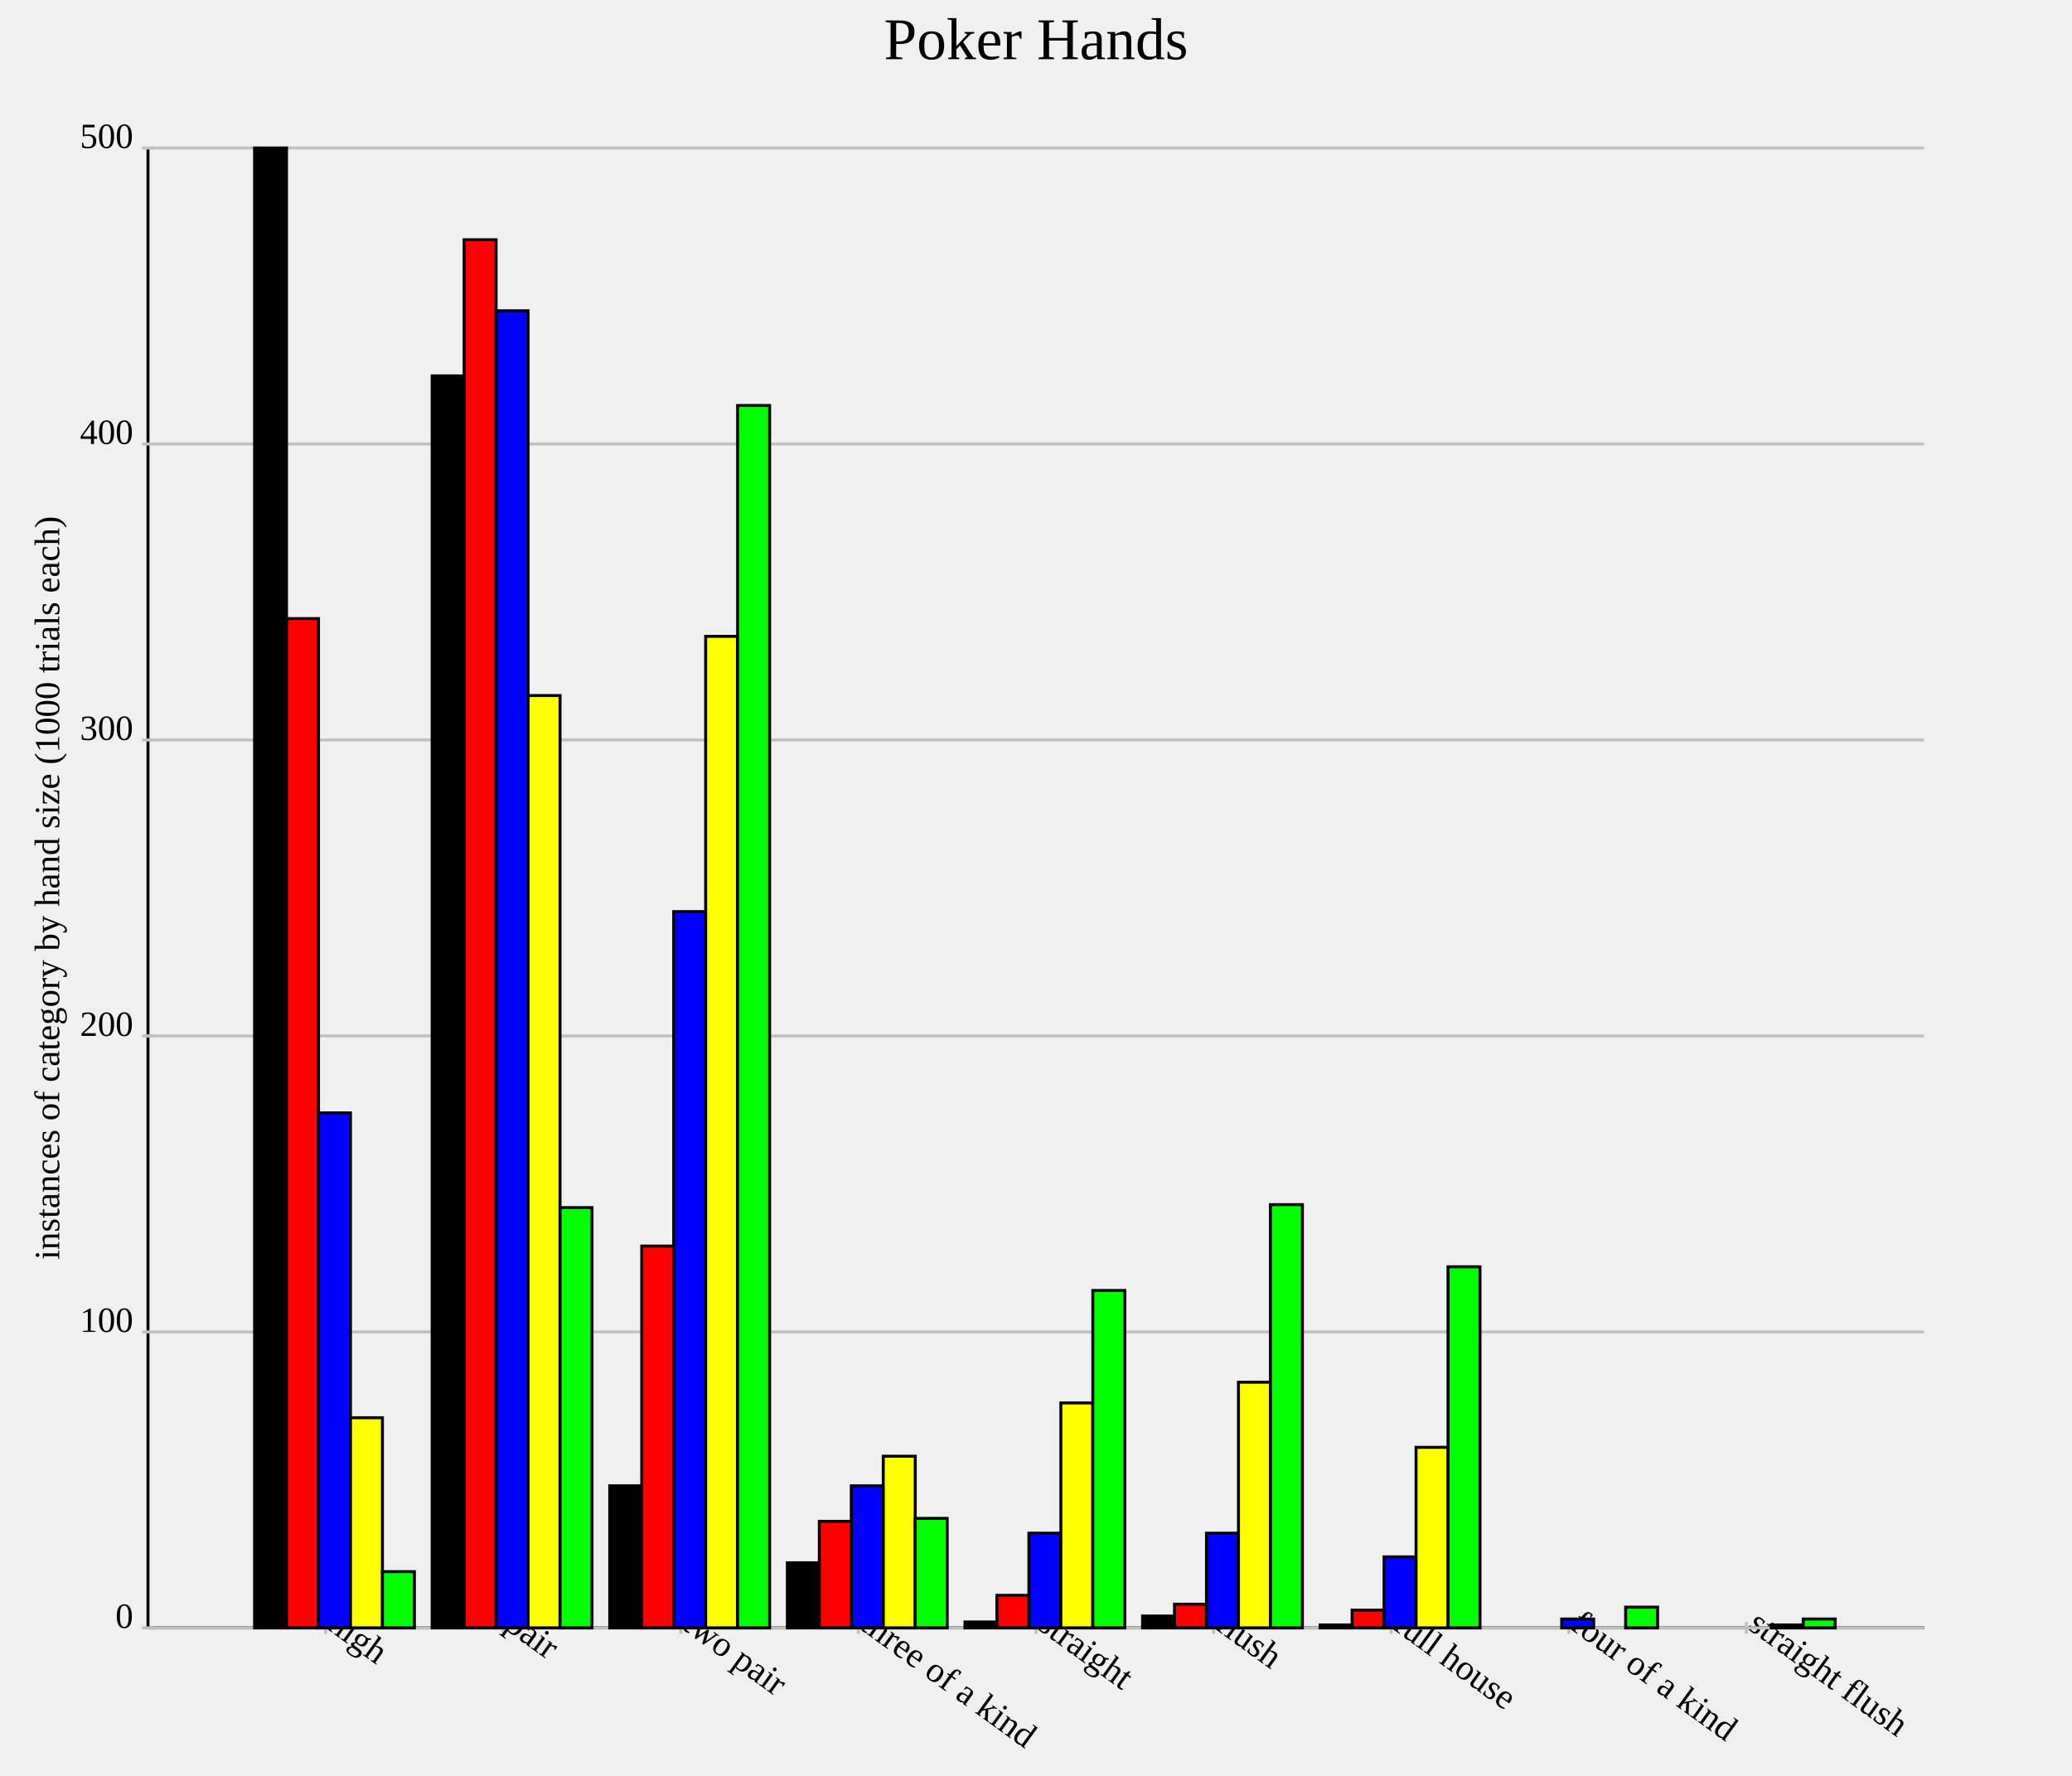
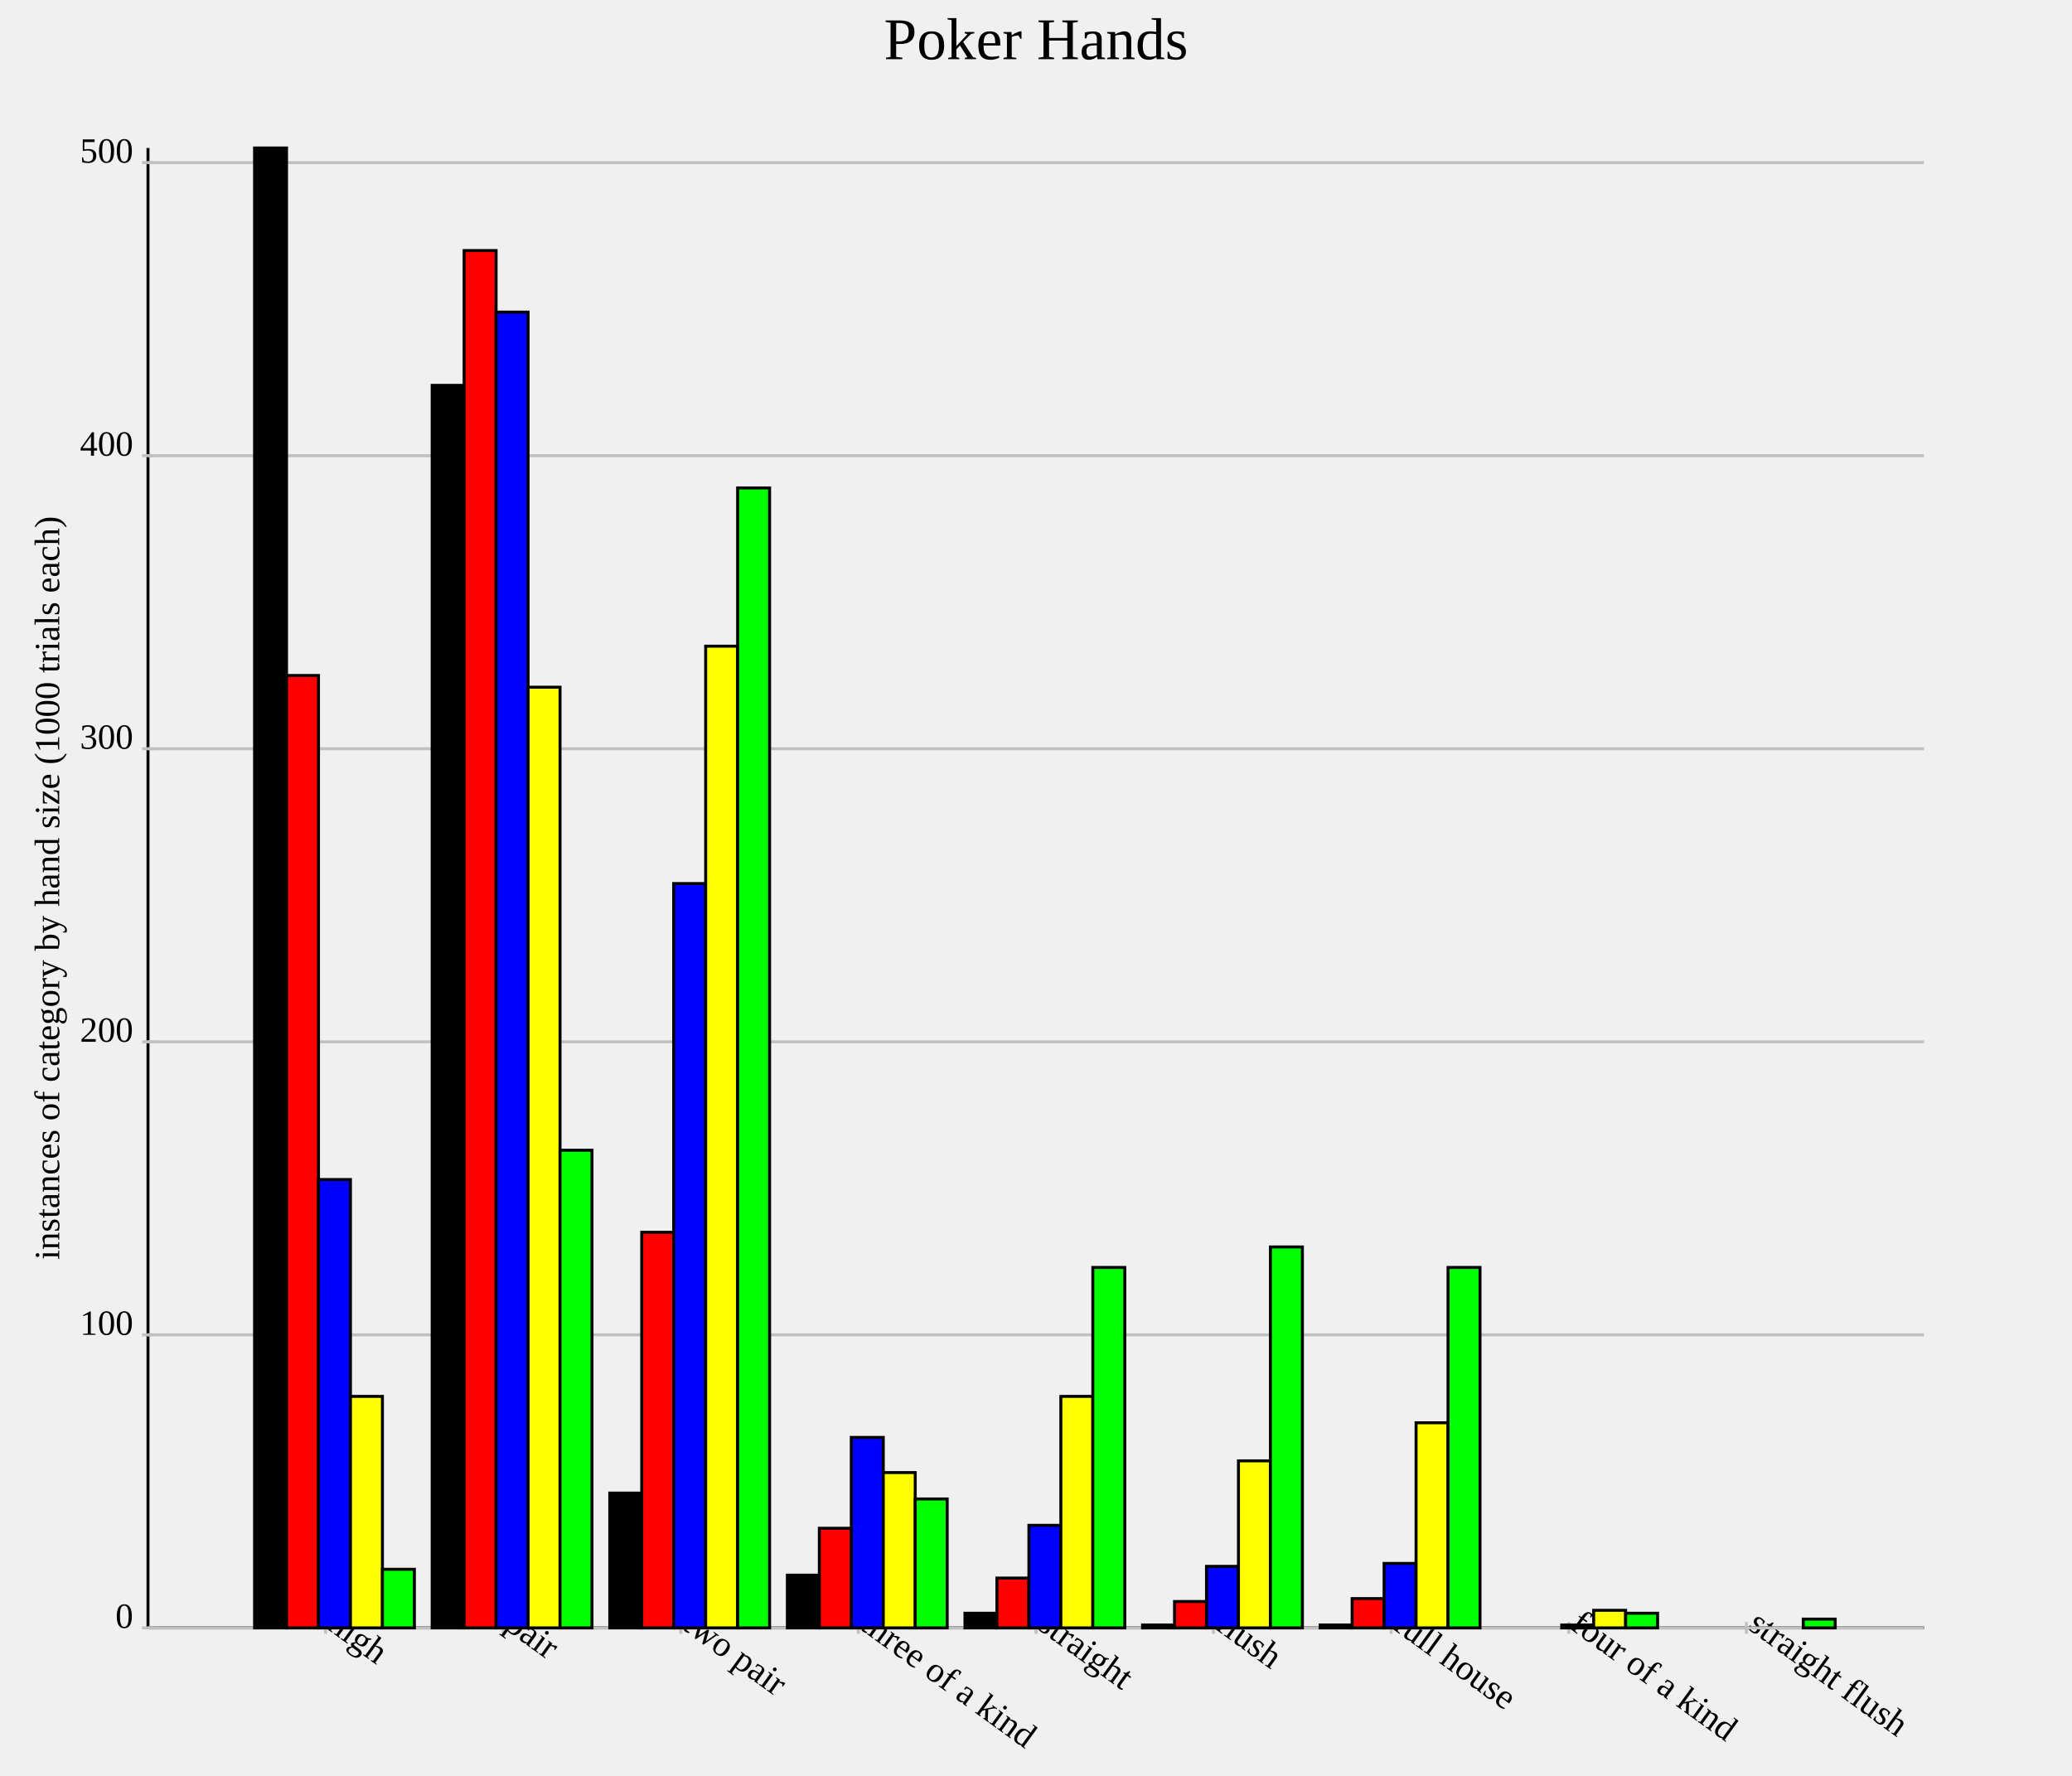
<svg xmlns="http://www.w3.org/2000/svg" version="1.1" width="700.0" height="600.0">
  <style>.caption {
  font-size: 14px;
  font-family: Georgia, serif;
}
</style>
  <line x1="50.0" y1="550.0" x2="650.0" y2="550.0" stroke="rgb(0,0,0)" stroke-width="1" />
  <line x1="50.0" y1="550.0" x2="50.0" y2="50.0" stroke="rgb(0,0,0)" stroke-width="1" />
  <line x1="110.0" y1="548.0" x2="110.0" y2="552.0" stroke="rgb(192,192,192)" stroke-width="1" />
  <text text-anchor="start" alignment-baseline="hanging" x="110.0" y="550.0" font-size="12.0" transform="rotate(36.0,110.0,550.0)">high</text>
  <line x1="170.0" y1="548.0" x2="170.0" y2="552.0" stroke="rgb(192,192,192)" stroke-width="1" />
  <text text-anchor="start" alignment-baseline="hanging" x="170.0" y="550.0" font-size="12.0" transform="rotate(36.0,170.0,550.0)">pair</text>
  <line x1="230.0" y1="548.0" x2="230.0" y2="552.0" stroke="rgb(192,192,192)" stroke-width="1" />
  <text text-anchor="start" alignment-baseline="hanging" x="230.0" y="550.0" font-size="12.0" transform="rotate(36.0,230.0,550.0)">two pair</text>
  <line x1="290.0" y1="548.0" x2="290.0" y2="552.0" stroke="rgb(192,192,192)" stroke-width="1" />
  <text text-anchor="start" alignment-baseline="hanging" x="290.0" y="550.0" font-size="12.0" transform="rotate(36.0,290.0,550.0)">three of a kind</text>
  <line x1="350.0" y1="548.0" x2="350.0" y2="552.0" stroke="rgb(192,192,192)" stroke-width="1" />
  <text text-anchor="start" alignment-baseline="hanging" x="350.0" y="550.0" font-size="12.0" transform="rotate(36.0,350.0,550.0)">straight</text>
  <line x1="410" y1="548.0" x2="410" y2="552.0" stroke="rgb(192,192,192)" stroke-width="1" />
  <text text-anchor="start" alignment-baseline="hanging" x="410" y="550.0" font-size="12.0" transform="rotate(36.0,410,550.0)">flush</text>
  <line x1="470" y1="548.0" x2="470" y2="552.0" stroke="rgb(192,192,192)" stroke-width="1" />
  <text text-anchor="start" alignment-baseline="hanging" x="470" y="550.0" font-size="12.0" transform="rotate(36.0,470,550.0)">full house</text>
  <line x1="530.0" y1="548.0" x2="530.0" y2="552.0" stroke="rgb(192,192,192)" stroke-width="1" />
  <text text-anchor="start" alignment-baseline="hanging" x="530.0" y="550.0" font-size="12.0" transform="rotate(36.0,530.0,550.0)">four of a kind</text>
  <line x1="590" y1="548.0" x2="590" y2="552.0" stroke="rgb(192,192,192)" stroke-width="1" />
  <text text-anchor="start" alignment-baseline="hanging" x="590" y="550.0" font-size="12.0" transform="rotate(36.0,590,550.0)">straight flush</text>
  <line x1="50.0" y1="550.0" x2="650.0" y2="550.0" stroke="rgb(192,192,192)" stroke-width="1" />
  <text text-anchor="end" alignment-baseline="middle" x="45.0" y="550.0" font-size="12.0">0</text>
  <line x1="48.0" y1="550.0" x2="52.0" y2="550.0" stroke="rgb(192,192,192)" stroke-width="1" />
-   <line x1="50.0" y1="450.0" x2="650.0" y2="450.0" stroke="rgb(192,192,192)" stroke-width="1" />
-   <text text-anchor="end" alignment-baseline="middle" x="45.0" y="450.0" font-size="12.0">100</text>
-   <line x1="48.0" y1="450.0" x2="52.0" y2="450.0" stroke="rgb(192,192,192)" stroke-width="1" />
-   <line x1="50.0" y1="350.0" x2="650.0" y2="350.0" stroke="rgb(192,192,192)" stroke-width="1" />
-   <text text-anchor="end" alignment-baseline="middle" x="45.0" y="350.0" font-size="12.0">200</text>
-   <line x1="48.0" y1="350.0" x2="52.0" y2="350.0" stroke="rgb(192,192,192)" stroke-width="1" />
-   <line x1="50.0" y1="250.0" x2="650.0" y2="250.0" stroke="rgb(192,192,192)" stroke-width="1" />
-   <text text-anchor="end" alignment-baseline="middle" x="45.0" y="250.0" font-size="12.0">300</text>
-   <line x1="48.0" y1="250.0" x2="52.0" y2="250.0" stroke="rgb(192,192,192)" stroke-width="1" />
-   <line x1="50.0" y1="150.0" x2="650.0" y2="150.0" stroke="rgb(192,192,192)" stroke-width="1" />
-   <text text-anchor="end" alignment-baseline="middle" x="45.0" y="150.0" font-size="12.0">400</text>
-   <line x1="48.0" y1="150.0" x2="52.0" y2="150.0" stroke="rgb(192,192,192)" stroke-width="1" />
-   <line x1="50.0" y1="50.0" x2="650.0" y2="50.0" stroke="rgb(192,192,192)" stroke-width="1" />
-   <text text-anchor="end" alignment-baseline="middle" x="45.0" y="50.0" font-size="12.0">500</text>
-   <line x1="48.0" y1="50.0" x2="52.0" y2="50.0" stroke="rgb(192,192,192)" stroke-width="1" />
+   <line x1="50.0" y1="450.99" x2="650.0" y2="450.99" stroke="rgb(192,192,192)" stroke-width="1" />
+   <text text-anchor="end" alignment-baseline="middle" x="45.0" y="450.99" font-size="12.0">100</text>
+   <line x1="48.0" y1="450.99" x2="52.0" y2="450.99" stroke="rgb(192,192,192)" stroke-width="1" />
+   <line x1="50.0" y1="351.98" x2="650.0" y2="351.98" stroke="rgb(192,192,192)" stroke-width="1" />
+   <text text-anchor="end" alignment-baseline="middle" x="45.0" y="351.98" font-size="12.0">200</text>
+   <line x1="48.0" y1="351.98" x2="52.0" y2="351.98" stroke="rgb(192,192,192)" stroke-width="1" />
+   <line x1="50.0" y1="252.97" x2="650.0" y2="252.97" stroke="rgb(192,192,192)" stroke-width="1" />
+   <text text-anchor="end" alignment-baseline="middle" x="45.0" y="252.97" font-size="12.0">300</text>
+   <line x1="48.0" y1="252.97" x2="52.0" y2="252.97" stroke="rgb(192,192,192)" stroke-width="1" />
+   <line x1="50.0" y1="153.96" x2="650.0" y2="153.96" stroke="rgb(192,192,192)" stroke-width="1" />
+   <text text-anchor="end" alignment-baseline="middle" x="45.0" y="153.96" font-size="12.0">400</text>
+   <line x1="48.0" y1="153.96" x2="52.0" y2="153.96" stroke="rgb(192,192,192)" stroke-width="1" />
+   <line x1="50.0" y1="54.95" x2="650.0" y2="54.95" stroke="rgb(192,192,192)" stroke-width="1" />
+   <text text-anchor="end" alignment-baseline="middle" x="45.0" y="54.95" font-size="12.0">500</text>
+   <line x1="48.0" y1="54.95" x2="52.0" y2="54.95" stroke="rgb(192,192,192)" stroke-width="1" />
  <rect id="rect0" fill="rgb(0,0,0)" stroke="black" x="86.0" y="50.0" width="10.8" height="500.0" stroke-width="1" />
-   <rect id="rect1" fill="rgb(0,0,0)" stroke="black" x="146.0" y="127.0" width="10.8" height="423.0" stroke-width="1" />
-   <rect id="rect2" fill="rgb(0,0,0)" stroke="black" x="206.0" y="502.0" width="10.8" height="48.0" stroke-width="1" />
-   <rect id="rect3" fill="rgb(0,0,0)" stroke="black" x="266.0" y="528.0" width="10.8" height="22.0" stroke-width="1" />
-   <rect id="rect4" fill="rgb(0,0,0)" stroke="black" x="326.0" y="548.0" width="10.8" height="2.0" stroke-width="1" />
-   <rect id="rect5" fill="rgb(0,0,0)" stroke="black" x="386" y="546.0" width="10.8" height="4.0" stroke-width="1" />
-   <rect id="rect6" fill="rgb(0,0,0)" stroke="black" x="446" y="549.0" width="10.8" height="1.0" stroke-width="1" />
+   <rect id="rect1" fill="rgb(0,0,0)" stroke="black" x="146.0" y="130.198" width="10.8" height="419.802" stroke-width="1" />
+   <rect id="rect2" fill="rgb(0,0,0)" stroke="black" x="206.0" y="504.455" width="10.8" height="45.545" stroke-width="1" />
+   <rect id="rect3" fill="rgb(0,0,0)" stroke="black" x="266.0" y="532.178" width="10.8" height="17.822" stroke-width="1" />
+   <rect id="rect4" fill="rgb(0,0,0)" stroke="black" x="326.0" y="545.05" width="10.8" height="4.95" stroke-width="1" />
+   <rect id="rect5" fill="rgb(0,0,0)" stroke="black" x="386" y="549.01" width="10.8" height="0.99" stroke-width="1" />
+   <rect id="rect6" fill="rgb(0,0,0)" stroke="black" x="446" y="549.01" width="10.8" height="0.99" stroke-width="1" />
  <rect id="rect7" fill="rgb(0,0,0)" stroke="black" x="506.0" y="550.0" width="10.8" height="0.0" stroke-width="1" />
  <rect id="rect8" fill="rgb(0,0,0)" stroke="black" x="566" y="550.0" width="10.8" height="0.0" stroke-width="1" />
-   <rect id="rect9" fill="rgb(255,0,0)" stroke="black" x="96.8" y="209.0" width="10.8" height="341.0" stroke-width="1" />
-   <rect id="rect10" fill="rgb(255,0,0)" stroke="black" x="156.8" y="81.0" width="10.8" height="469.0" stroke-width="1" />
-   <rect id="rect11" fill="rgb(255,0,0)" stroke="black" x="216.8" y="421.0" width="10.8" height="129.0" stroke-width="1" />
-   <rect id="rect12" fill="rgb(255,0,0)" stroke="black" x="276.8" y="514.0" width="10.8" height="36.0" stroke-width="1" />
-   <rect id="rect13" fill="rgb(255,0,0)" stroke="black" x="336.8" y="539.0" width="10.8" height="11.0" stroke-width="1" />
-   <rect id="rect14" fill="rgb(255,0,0)" stroke="black" x="396.8" y="542.0" width="10.8" height="8.0" stroke-width="1" />
-   <rect id="rect15" fill="rgb(255,0,0)" stroke="black" x="456.8" y="544.0" width="10.8" height="6.0" stroke-width="1" />
+   <rect id="rect9" fill="rgb(255,0,0)" stroke="black" x="96.8" y="228.218" width="10.8" height="321.782" stroke-width="1" />
+   <rect id="rect10" fill="rgb(255,0,0)" stroke="black" x="156.8" y="84.653" width="10.8" height="465.347" stroke-width="1" />
+   <rect id="rect11" fill="rgb(255,0,0)" stroke="black" x="216.8" y="416.337" width="10.8" height="133.663" stroke-width="1" />
+   <rect id="rect12" fill="rgb(255,0,0)" stroke="black" x="276.8" y="516.337" width="10.8" height="33.663" stroke-width="1" />
+   <rect id="rect13" fill="rgb(255,0,0)" stroke="black" x="336.8" y="533.168" width="10.8" height="16.832" stroke-width="1" />
+   <rect id="rect14" fill="rgb(255,0,0)" stroke="black" x="396.8" y="541.089" width="10.8" height="8.911" stroke-width="1" />
+   <rect id="rect15" fill="rgb(255,0,0)" stroke="black" x="456.8" y="540.099" width="10.8" height="9.901" stroke-width="1" />
  <rect id="rect16" fill="rgb(255,0,0)" stroke="black" x="516.8" y="550.0" width="10.8" height="0.0" stroke-width="1" />
  <rect id="rect17" fill="rgb(255,0,0)" stroke="black" x="576.8" y="550.0" width="10.8" height="0.0" stroke-width="1" />
-   <rect id="rect18" fill="rgb(0,0,255)" stroke="black" x="107.6" y="376.0" width="10.8" height="174.0" stroke-width="1" />
-   <rect id="rect19" fill="rgb(0,0,255)" stroke="black" x="167.6" y="105.0" width="10.8" height="445.0" stroke-width="1" />
-   <rect id="rect20" fill="rgb(0,0,255)" stroke="black" x="227.6" y="308.0" width="10.8" height="242.0" stroke-width="1" />
-   <rect id="rect21" fill="rgb(0,0,255)" stroke="black" x="287.6" y="502.0" width="10.8" height="48.0" stroke-width="1" />
-   <rect id="rect22" fill="rgb(0,0,255)" stroke="black" x="347.6" y="518.0" width="10.8" height="32.0" stroke-width="1" />
-   <rect id="rect23" fill="rgb(0,0,255)" stroke="black" x="407.6" y="518.0" width="10.8" height="32.0" stroke-width="1" />
-   <rect id="rect24" fill="rgb(0,0,255)" stroke="black" x="467.6" y="526.0" width="10.8" height="24.0" stroke-width="1" />
-   <rect id="rect25" fill="rgb(0,0,255)" stroke="black" x="527.6" y="547.0" width="10.8" height="3.0" stroke-width="1" />
+   <rect id="rect18" fill="rgb(0,0,255)" stroke="black" x="107.6" y="398.515" width="10.8" height="151.485" stroke-width="1" />
+   <rect id="rect19" fill="rgb(0,0,255)" stroke="black" x="167.6" y="105.446" width="10.8" height="444.554" stroke-width="1" />
+   <rect id="rect20" fill="rgb(0,0,255)" stroke="black" x="227.6" y="298.515" width="10.8" height="251.485" stroke-width="1" />
+   <rect id="rect21" fill="rgb(0,0,255)" stroke="black" x="287.6" y="485.644" width="10.8" height="64.356" stroke-width="1" />
+   <rect id="rect22" fill="rgb(0,0,255)" stroke="black" x="347.6" y="515.347" width="10.8" height="34.653" stroke-width="1" />
+   <rect id="rect23" fill="rgb(0,0,255)" stroke="black" x="407.6" y="529.208" width="10.8" height="20.792" stroke-width="1" />
+   <rect id="rect24" fill="rgb(0,0,255)" stroke="black" x="467.6" y="528.218" width="10.8" height="21.782" stroke-width="1" />
+   <rect id="rect25" fill="rgb(0,0,255)" stroke="black" x="527.6" y="549.01" width="10.8" height="0.99" stroke-width="1" />
  <rect id="rect26" fill="rgb(0,0,255)" stroke="black" x="587.6" y="550.0" width="10.8" height="0.0" stroke-width="1" />
-   <rect id="rect27" fill="rgb(255,255,0)" stroke="black" x="118.4" y="479.0" width="10.8" height="71.0" stroke-width="1" />
-   <rect id="rect28" fill="rgb(255,255,0)" stroke="black" x="178.4" y="235.0" width="10.8" height="315.0" stroke-width="1" />
-   <rect id="rect29" fill="rgb(255,255,0)" stroke="black" x="238.4" y="215.0" width="10.8" height="335.0" stroke-width="1" />
-   <rect id="rect30" fill="rgb(255,255,0)" stroke="black" x="298.4" y="492.0" width="10.8" height="58.0" stroke-width="1" />
-   <rect id="rect31" fill="rgb(255,255,0)" stroke="black" x="358.4" y="474.0" width="10.8" height="76.0" stroke-width="1" />
-   <rect id="rect32" fill="rgb(255,255,0)" stroke="black" x="418.4" y="467.0" width="10.8" height="83.0" stroke-width="1" />
-   <rect id="rect33" fill="rgb(255,255,0)" stroke="black" x="478.4" y="489.0" width="10.8" height="61.0" stroke-width="1" />
-   <rect id="rect34" fill="rgb(255,255,0)" stroke="black" x="538.4" y="550.0" width="10.8" height="0.0" stroke-width="1" />
-   <rect id="rect35" fill="rgb(255,255,0)" stroke="black" x="598.4" y="549.0" width="10.8" height="1.0" stroke-width="1" />
-   <rect id="rect36" fill="rgb(0,255,0)" stroke="black" x="129.2" y="531.0" width="10.8" height="19.0" stroke-width="1" />
-   <rect id="rect37" fill="rgb(0,255,0)" stroke="black" x="189.2" y="408.0" width="10.8" height="142.0" stroke-width="1" />
-   <rect id="rect38" fill="rgb(0,255,0)" stroke="black" x="249.2" y="137.0" width="10.8" height="413.0" stroke-width="1" />
-   <rect id="rect39" fill="rgb(0,255,0)" stroke="black" x="309.2" y="513.0" width="10.8" height="37.0" stroke-width="1" />
-   <rect id="rect40" fill="rgb(0,255,0)" stroke="black" x="369.2" y="436.0" width="10.8" height="114.0" stroke-width="1" />
-   <rect id="rect41" fill="rgb(0,255,0)" stroke="black" x="429.2" y="407.0" width="10.8" height="143.0" stroke-width="1" />
-   <rect id="rect42" fill="rgb(0,255,0)" stroke="black" x="489.2" y="428.0" width="10.8" height="122.0" stroke-width="1" />
-   <rect id="rect43" fill="rgb(0,255,0)" stroke="black" x="549.2" y="543.0" width="10.8" height="7.0" stroke-width="1" />
-   <rect id="rect44" fill="rgb(0,255,0)" stroke="black" x="609.2" y="547.0" width="10.8" height="3.0" stroke-width="1" />
+   <rect id="rect27" fill="rgb(255,255,0)" stroke="black" x="118.4" y="471.782" width="10.8" height="78.218" stroke-width="1" />
+   <rect id="rect28" fill="rgb(255,255,0)" stroke="black" x="178.4" y="232.178" width="10.8" height="317.822" stroke-width="1" />
+   <rect id="rect29" fill="rgb(255,255,0)" stroke="black" x="238.4" y="218.317" width="10.8" height="331.683" stroke-width="1" />
+   <rect id="rect30" fill="rgb(255,255,0)" stroke="black" x="298.4" y="497.525" width="10.8" height="52.475" stroke-width="1" />
+   <rect id="rect31" fill="rgb(255,255,0)" stroke="black" x="358.4" y="471.782" width="10.8" height="78.218" stroke-width="1" />
+   <rect id="rect32" fill="rgb(255,255,0)" stroke="black" x="418.4" y="493.564" width="10.8" height="56.436" stroke-width="1" />
+   <rect id="rect33" fill="rgb(255,255,0)" stroke="black" x="478.4" y="480.693" width="10.8" height="69.307" stroke-width="1" />
+   <rect id="rect34" fill="rgb(255,255,0)" stroke="black" x="538.4" y="544.059" width="10.8" height="5.941" stroke-width="1" />
+   <rect id="rect35" fill="rgb(255,255,0)" stroke="black" x="598.4" y="550.0" width="10.8" height="0.0" stroke-width="1" />
+   <rect id="rect36" fill="rgb(0,255,0)" stroke="black" x="129.2" y="530.198" width="10.8" height="19.802" stroke-width="1" />
+   <rect id="rect37" fill="rgb(0,255,0)" stroke="black" x="189.2" y="388.614" width="10.8" height="161.386" stroke-width="1" />
+   <rect id="rect38" fill="rgb(0,255,0)" stroke="black" x="249.2" y="164.851" width="10.8" height="385.149" stroke-width="1" />
+   <rect id="rect39" fill="rgb(0,255,0)" stroke="black" x="309.2" y="506.436" width="10.8" height="43.564" stroke-width="1" />
+   <rect id="rect40" fill="rgb(0,255,0)" stroke="black" x="369.2" y="428.218" width="10.8" height="121.782" stroke-width="1" />
+   <rect id="rect41" fill="rgb(0,255,0)" stroke="black" x="429.2" y="421.287" width="10.8" height="128.713" stroke-width="1" />
+   <rect id="rect42" fill="rgb(0,255,0)" stroke="black" x="489.2" y="428.218" width="10.8" height="121.782" stroke-width="1" />
+   <rect id="rect43" fill="rgb(0,255,0)" stroke="black" x="549.2" y="545.05" width="10.8" height="4.95" stroke-width="1" />
+   <rect id="rect44" fill="rgb(0,255,0)" stroke="black" x="609.2" y="547.03" width="10.8" height="2.97" stroke-width="1" />
  <g>
    <rect id="tooltipbg0" x="0" y="0" width="0" height="0" visibility="hidden" fill="white" />
    <text class="pointLabel" id="tooltiptext0" text-anchor="middle" alignment-baseline="middle" x="91.4" y="300.0" fill="black" visibility="hidden">high from 5</text>
  </g>
  <g>
    <rect id="tooltipbg1" x="0" y="0" width="0" height="0" visibility="hidden" fill="white" />
-     <text class="pointLabel" id="tooltiptext1" text-anchor="middle" alignment-baseline="middle" x="151.4" y="338.5" fill="black" visibility="hidden">pair from 5</text>
+     <text class="pointLabel" id="tooltiptext1" text-anchor="middle" alignment-baseline="middle" x="151.4" y="340.099" fill="black" visibility="hidden">pair from 5</text>
  </g>
  <g>
    <rect id="tooltipbg2" x="0" y="0" width="0" height="0" visibility="hidden" fill="white" />
-     <text class="pointLabel" id="tooltiptext2" text-anchor="middle" alignment-baseline="middle" x="211.4" y="526.0" fill="black" visibility="hidden">two pair from 5</text>
+     <text class="pointLabel" id="tooltiptext2" text-anchor="middle" alignment-baseline="middle" x="211.4" y="527.228" fill="black" visibility="hidden">two pair from 5</text>
  </g>
  <g>
    <rect id="tooltipbg3" x="0" y="0" width="0" height="0" visibility="hidden" fill="white" />
-     <text class="pointLabel" id="tooltiptext3" text-anchor="middle" alignment-baseline="middle" x="271.4" y="539.0" fill="black" visibility="hidden">three of a kind from 5</text>
+     <text class="pointLabel" id="tooltiptext3" text-anchor="middle" alignment-baseline="middle" x="271.4" y="541.089" fill="black" visibility="hidden">three of a kind from 5</text>
  </g>
  <g>
    <rect id="tooltipbg4" x="0" y="0" width="0" height="0" visibility="hidden" fill="white" />
-     <text class="pointLabel" id="tooltiptext4" text-anchor="middle" alignment-baseline="middle" x="331.4" y="549.0" fill="black" visibility="hidden">straight from 5</text>
+     <text class="pointLabel" id="tooltiptext4" text-anchor="middle" alignment-baseline="middle" x="331.4" y="547.525" fill="black" visibility="hidden">straight from 5</text>
  </g>
  <g>
    <rect id="tooltipbg5" x="0" y="0" width="0" height="0" visibility="hidden" fill="white" />
-     <text class="pointLabel" id="tooltiptext5" text-anchor="middle" alignment-baseline="middle" x="391.4" y="548.0" fill="black" visibility="hidden">flush from 5</text>
+     <text class="pointLabel" id="tooltiptext5" text-anchor="middle" alignment-baseline="middle" x="391.4" y="549.505" fill="black" visibility="hidden">flush from 5</text>
  </g>
  <g>
    <rect id="tooltipbg6" x="0" y="0" width="0" height="0" visibility="hidden" fill="white" />
-     <text class="pointLabel" id="tooltiptext6" text-anchor="middle" alignment-baseline="middle" x="451.4" y="549.5" fill="black" visibility="hidden">full house from 5</text>
+     <text class="pointLabel" id="tooltiptext6" text-anchor="middle" alignment-baseline="middle" x="451.4" y="549.505" fill="black" visibility="hidden">full house from 5</text>
  </g>
  <g>
    <rect id="tooltipbg7" x="0" y="0" width="0" height="0" visibility="hidden" fill="white" />
    <text class="pointLabel" id="tooltiptext7" text-anchor="middle" alignment-baseline="middle" x="511.4" y="550.0" fill="black" visibility="hidden">four of a kind from 5</text>
  </g>
  <g>
    <rect id="tooltipbg8" x="0" y="0" width="0" height="0" visibility="hidden" fill="white" />
    <text class="pointLabel" id="tooltiptext8" text-anchor="middle" alignment-baseline="middle" x="571.4" y="550.0" fill="black" visibility="hidden">straight flush from 5</text>
  </g>
  <g>
    <rect id="tooltipbg9" x="0" y="0" width="0" height="0" visibility="hidden" fill="white" />
-     <text class="pointLabel" id="tooltiptext9" text-anchor="middle" alignment-baseline="middle" x="102.2" y="379.5" fill="black" visibility="hidden">high from 6</text>
+     <text class="pointLabel" id="tooltiptext9" text-anchor="middle" alignment-baseline="middle" x="102.2" y="389.109" fill="black" visibility="hidden">high from 6</text>
  </g>
  <g>
    <rect id="tooltipbg10" x="0" y="0" width="0" height="0" visibility="hidden" fill="white" />
-     <text class="pointLabel" id="tooltiptext10" text-anchor="middle" alignment-baseline="middle" x="162.2" y="315.5" fill="black" visibility="hidden">pair from 6</text>
+     <text class="pointLabel" id="tooltiptext10" text-anchor="middle" alignment-baseline="middle" x="162.2" y="317.327" fill="black" visibility="hidden">pair from 6</text>
  </g>
  <g>
    <rect id="tooltipbg11" x="0" y="0" width="0" height="0" visibility="hidden" fill="white" />
-     <text class="pointLabel" id="tooltiptext11" text-anchor="middle" alignment-baseline="middle" x="222.2" y="485.5" fill="black" visibility="hidden">two pair from 6</text>
+     <text class="pointLabel" id="tooltiptext11" text-anchor="middle" alignment-baseline="middle" x="222.2" y="483.168" fill="black" visibility="hidden">two pair from 6</text>
  </g>
  <g>
    <rect id="tooltipbg12" x="0" y="0" width="0" height="0" visibility="hidden" fill="white" />
-     <text class="pointLabel" id="tooltiptext12" text-anchor="middle" alignment-baseline="middle" x="282.2" y="532.0" fill="black" visibility="hidden">three of a kind from 6</text>
+     <text class="pointLabel" id="tooltiptext12" text-anchor="middle" alignment-baseline="middle" x="282.2" y="533.168" fill="black" visibility="hidden">three of a kind from 6</text>
  </g>
  <g>
    <rect id="tooltipbg13" x="0" y="0" width="0" height="0" visibility="hidden" fill="white" />
-     <text class="pointLabel" id="tooltiptext13" text-anchor="middle" alignment-baseline="middle" x="342.2" y="544.5" fill="black" visibility="hidden">straight from 6</text>
+     <text class="pointLabel" id="tooltiptext13" text-anchor="middle" alignment-baseline="middle" x="342.2" y="541.584" fill="black" visibility="hidden">straight from 6</text>
  </g>
  <g>
    <rect id="tooltipbg14" x="0" y="0" width="0" height="0" visibility="hidden" fill="white" />
-     <text class="pointLabel" id="tooltiptext14" text-anchor="middle" alignment-baseline="middle" x="402.2" y="546.0" fill="black" visibility="hidden">flush from 6</text>
+     <text class="pointLabel" id="tooltiptext14" text-anchor="middle" alignment-baseline="middle" x="402.2" y="545.545" fill="black" visibility="hidden">flush from 6</text>
  </g>
  <g>
    <rect id="tooltipbg15" x="0" y="0" width="0" height="0" visibility="hidden" fill="white" />
-     <text class="pointLabel" id="tooltiptext15" text-anchor="middle" alignment-baseline="middle" x="462.2" y="547.0" fill="black" visibility="hidden">full house from 6</text>
+     <text class="pointLabel" id="tooltiptext15" text-anchor="middle" alignment-baseline="middle" x="462.2" y="545.05" fill="black" visibility="hidden">full house from 6</text>
  </g>
  <g>
    <rect id="tooltipbg16" x="0" y="0" width="0" height="0" visibility="hidden" fill="white" />
    <text class="pointLabel" id="tooltiptext16" text-anchor="middle" alignment-baseline="middle" x="522.2" y="550.0" fill="black" visibility="hidden">four of a kind from 6</text>
  </g>
  <g>
    <rect id="tooltipbg17" x="0" y="0" width="0" height="0" visibility="hidden" fill="white" />
    <text class="pointLabel" id="tooltiptext17" text-anchor="middle" alignment-baseline="middle" x="582.2" y="550.0" fill="black" visibility="hidden">straight flush from 6</text>
  </g>
  <g>
    <rect id="tooltipbg18" x="0" y="0" width="0" height="0" visibility="hidden" fill="white" />
-     <text class="pointLabel" id="tooltiptext18" text-anchor="middle" alignment-baseline="middle" x="113.0" y="463.0" fill="black" visibility="hidden">high from 7</text>
+     <text class="pointLabel" id="tooltiptext18" text-anchor="middle" alignment-baseline="middle" x="113.0" y="474.257" fill="black" visibility="hidden">high from 7</text>
  </g>
  <g>
    <rect id="tooltipbg19" x="0" y="0" width="0" height="0" visibility="hidden" fill="white" />
-     <text class="pointLabel" id="tooltiptext19" text-anchor="middle" alignment-baseline="middle" x="173.0" y="327.5" fill="black" visibility="hidden">pair from 7</text>
+     <text class="pointLabel" id="tooltiptext19" text-anchor="middle" alignment-baseline="middle" x="173.0" y="327.723" fill="black" visibility="hidden">pair from 7</text>
  </g>
  <g>
    <rect id="tooltipbg20" x="0" y="0" width="0" height="0" visibility="hidden" fill="white" />
-     <text class="pointLabel" id="tooltiptext20" text-anchor="middle" alignment-baseline="middle" x="233" y="429.0" fill="black" visibility="hidden">two pair from 7</text>
+     <text class="pointLabel" id="tooltiptext20" text-anchor="middle" alignment-baseline="middle" x="233" y="424.257" fill="black" visibility="hidden">two pair from 7</text>
  </g>
  <g>
    <rect id="tooltipbg21" x="0" y="0" width="0" height="0" visibility="hidden" fill="white" />
-     <text class="pointLabel" id="tooltiptext21" text-anchor="middle" alignment-baseline="middle" x="293.0" y="526.0" fill="black" visibility="hidden">three of a kind from 7</text>
+     <text class="pointLabel" id="tooltiptext21" text-anchor="middle" alignment-baseline="middle" x="293.0" y="517.822" fill="black" visibility="hidden">three of a kind from 7</text>
  </g>
  <g>
    <rect id="tooltipbg22" x="0" y="0" width="0" height="0" visibility="hidden" fill="white" />
-     <text class="pointLabel" id="tooltiptext22" text-anchor="middle" alignment-baseline="middle" x="353.0" y="534.0" fill="black" visibility="hidden">straight from 7</text>
+     <text class="pointLabel" id="tooltiptext22" text-anchor="middle" alignment-baseline="middle" x="353.0" y="532.673" fill="black" visibility="hidden">straight from 7</text>
  </g>
  <g>
    <rect id="tooltipbg23" x="0" y="0" width="0" height="0" visibility="hidden" fill="white" />
-     <text class="pointLabel" id="tooltiptext23" text-anchor="middle" alignment-baseline="middle" x="413.0" y="534.0" fill="black" visibility="hidden">flush from 7</text>
+     <text class="pointLabel" id="tooltiptext23" text-anchor="middle" alignment-baseline="middle" x="413.0" y="539.604" fill="black" visibility="hidden">flush from 7</text>
  </g>
  <g>
    <rect id="tooltipbg24" x="0" y="0" width="0" height="0" visibility="hidden" fill="white" />
-     <text class="pointLabel" id="tooltiptext24" text-anchor="middle" alignment-baseline="middle" x="473" y="538.0" fill="black" visibility="hidden">full house from 7</text>
+     <text class="pointLabel" id="tooltiptext24" text-anchor="middle" alignment-baseline="middle" x="473" y="539.109" fill="black" visibility="hidden">full house from 7</text>
  </g>
  <g>
    <rect id="tooltipbg25" x="0" y="0" width="0" height="0" visibility="hidden" fill="white" />
-     <text class="pointLabel" id="tooltiptext25" text-anchor="middle" alignment-baseline="middle" x="533.0" y="548.5" fill="black" visibility="hidden">four of a kind from 7</text>
+     <text class="pointLabel" id="tooltiptext25" text-anchor="middle" alignment-baseline="middle" x="533.0" y="549.505" fill="black" visibility="hidden">four of a kind from 7</text>
  </g>
  <g>
    <rect id="tooltipbg26" x="0" y="0" width="0" height="0" visibility="hidden" fill="white" />
    <text class="pointLabel" id="tooltiptext26" text-anchor="middle" alignment-baseline="middle" x="593.0" y="550.0" fill="black" visibility="hidden">straight flush from 7</text>
  </g>
  <g>
    <rect id="tooltipbg27" x="0" y="0" width="0" height="0" visibility="hidden" fill="white" />
-     <text class="pointLabel" id="tooltiptext27" text-anchor="middle" alignment-baseline="middle" x="123.8" y="514.5" fill="black" visibility="hidden">high from 8</text>
+     <text class="pointLabel" id="tooltiptext27" text-anchor="middle" alignment-baseline="middle" x="123.8" y="510.891" fill="black" visibility="hidden">high from 8</text>
  </g>
  <g>
    <rect id="tooltipbg28" x="0" y="0" width="0" height="0" visibility="hidden" fill="white" />
-     <text class="pointLabel" id="tooltiptext28" text-anchor="middle" alignment-baseline="middle" x="183.8" y="392.5" fill="black" visibility="hidden">pair from 8</text>
+     <text class="pointLabel" id="tooltiptext28" text-anchor="middle" alignment-baseline="middle" x="183.8" y="391.089" fill="black" visibility="hidden">pair from 8</text>
  </g>
  <g>
    <rect id="tooltipbg29" x="0" y="0" width="0" height="0" visibility="hidden" fill="white" />
-     <text class="pointLabel" id="tooltiptext29" text-anchor="middle" alignment-baseline="middle" x="243.8" y="382.5" fill="black" visibility="hidden">two pair from 8</text>
+     <text class="pointLabel" id="tooltiptext29" text-anchor="middle" alignment-baseline="middle" x="243.8" y="384.158" fill="black" visibility="hidden">two pair from 8</text>
  </g>
  <g>
    <rect id="tooltipbg30" x="0" y="0" width="0" height="0" visibility="hidden" fill="white" />
-     <text class="pointLabel" id="tooltiptext30" text-anchor="middle" alignment-baseline="middle" x="303.8" y="521.0" fill="black" visibility="hidden">three of a kind from 8</text>
+     <text class="pointLabel" id="tooltiptext30" text-anchor="middle" alignment-baseline="middle" x="303.8" y="523.762" fill="black" visibility="hidden">three of a kind from 8</text>
  </g>
  <g>
    <rect id="tooltipbg31" x="0" y="0" width="0" height="0" visibility="hidden" fill="white" />
-     <text class="pointLabel" id="tooltiptext31" text-anchor="middle" alignment-baseline="middle" x="363.8" y="512.0" fill="black" visibility="hidden">straight from 8</text>
+     <text class="pointLabel" id="tooltiptext31" text-anchor="middle" alignment-baseline="middle" x="363.8" y="510.891" fill="black" visibility="hidden">straight from 8</text>
  </g>
  <g>
    <rect id="tooltipbg32" x="0" y="0" width="0" height="0" visibility="hidden" fill="white" />
-     <text class="pointLabel" id="tooltiptext32" text-anchor="middle" alignment-baseline="middle" x="423.8" y="508.5" fill="black" visibility="hidden">flush from 8</text>
+     <text class="pointLabel" id="tooltiptext32" text-anchor="middle" alignment-baseline="middle" x="423.8" y="521.782" fill="black" visibility="hidden">flush from 8</text>
  </g>
  <g>
    <rect id="tooltipbg33" x="0" y="0" width="0" height="0" visibility="hidden" fill="white" />
-     <text class="pointLabel" id="tooltiptext33" text-anchor="middle" alignment-baseline="middle" x="483.8" y="519.5" fill="black" visibility="hidden">full house from 8</text>
+     <text class="pointLabel" id="tooltiptext33" text-anchor="middle" alignment-baseline="middle" x="483.8" y="515.347" fill="black" visibility="hidden">full house from 8</text>
  </g>
  <g>
    <rect id="tooltipbg34" x="0" y="0" width="0" height="0" visibility="hidden" fill="white" />
-     <text class="pointLabel" id="tooltiptext34" text-anchor="middle" alignment-baseline="middle" x="543.8" y="550.0" fill="black" visibility="hidden">four of a kind from 8</text>
+     <text class="pointLabel" id="tooltiptext34" text-anchor="middle" alignment-baseline="middle" x="543.8" y="547.03" fill="black" visibility="hidden">four of a kind from 8</text>
  </g>
  <g>
    <rect id="tooltipbg35" x="0" y="0" width="0" height="0" visibility="hidden" fill="white" />
-     <text class="pointLabel" id="tooltiptext35" text-anchor="middle" alignment-baseline="middle" x="603.8" y="549.5" fill="black" visibility="hidden">straight flush from 8</text>
+     <text class="pointLabel" id="tooltiptext35" text-anchor="middle" alignment-baseline="middle" x="603.8" y="550.0" fill="black" visibility="hidden">straight flush from 8</text>
  </g>
  <g>
    <rect id="tooltipbg36" x="0" y="0" width="0" height="0" visibility="hidden" fill="white" />
-     <text class="pointLabel" id="tooltiptext36" text-anchor="middle" alignment-baseline="middle" x="134.6" y="540.5" fill="black" visibility="hidden">high from 9</text>
+     <text class="pointLabel" id="tooltiptext36" text-anchor="middle" alignment-baseline="middle" x="134.6" y="540.099" fill="black" visibility="hidden">high from 9</text>
  </g>
  <g>
    <rect id="tooltipbg37" x="0" y="0" width="0" height="0" visibility="hidden" fill="white" />
-     <text class="pointLabel" id="tooltiptext37" text-anchor="middle" alignment-baseline="middle" x="194.6" y="479.0" fill="black" visibility="hidden">pair from 9</text>
+     <text class="pointLabel" id="tooltiptext37" text-anchor="middle" alignment-baseline="middle" x="194.6" y="469.307" fill="black" visibility="hidden">pair from 9</text>
  </g>
  <g>
    <rect id="tooltipbg38" x="0" y="0" width="0" height="0" visibility="hidden" fill="white" />
-     <text class="pointLabel" id="tooltiptext38" text-anchor="middle" alignment-baseline="middle" x="254.6" y="343.5" fill="black" visibility="hidden">two pair from 9</text>
+     <text class="pointLabel" id="tooltiptext38" text-anchor="middle" alignment-baseline="middle" x="254.6" y="357.426" fill="black" visibility="hidden">two pair from 9</text>
  </g>
  <g>
    <rect id="tooltipbg39" x="0" y="0" width="0" height="0" visibility="hidden" fill="white" />
-     <text class="pointLabel" id="tooltiptext39" text-anchor="middle" alignment-baseline="middle" x="314.6" y="531.5" fill="black" visibility="hidden">three of a kind from 9</text>
+     <text class="pointLabel" id="tooltiptext39" text-anchor="middle" alignment-baseline="middle" x="314.6" y="528.218" fill="black" visibility="hidden">three of a kind from 9</text>
  </g>
  <g>
    <rect id="tooltipbg40" x="0" y="0" width="0" height="0" visibility="hidden" fill="white" />
-     <text class="pointLabel" id="tooltiptext40" text-anchor="middle" alignment-baseline="middle" x="374.6" y="493.0" fill="black" visibility="hidden">straight from 9</text>
+     <text class="pointLabel" id="tooltiptext40" text-anchor="middle" alignment-baseline="middle" x="374.6" y="489.109" fill="black" visibility="hidden">straight from 9</text>
  </g>
  <g>
    <rect id="tooltipbg41" x="0" y="0" width="0" height="0" visibility="hidden" fill="white" />
-     <text class="pointLabel" id="tooltiptext41" text-anchor="middle" alignment-baseline="middle" x="434.6" y="478.5" fill="black" visibility="hidden">flush from 9</text>
+     <text class="pointLabel" id="tooltiptext41" text-anchor="middle" alignment-baseline="middle" x="434.6" y="485.644" fill="black" visibility="hidden">flush from 9</text>
  </g>
  <g>
    <rect id="tooltipbg42" x="0" y="0" width="0" height="0" visibility="hidden" fill="white" />
-     <text class="pointLabel" id="tooltiptext42" text-anchor="middle" alignment-baseline="middle" x="494.6" y="489.0" fill="black" visibility="hidden">full house from 9</text>
+     <text class="pointLabel" id="tooltiptext42" text-anchor="middle" alignment-baseline="middle" x="494.6" y="489.109" fill="black" visibility="hidden">full house from 9</text>
  </g>
  <g>
    <rect id="tooltipbg43" x="0" y="0" width="0" height="0" visibility="hidden" fill="white" />
-     <text class="pointLabel" id="tooltiptext43" text-anchor="middle" alignment-baseline="middle" x="554.6" y="546.5" fill="black" visibility="hidden">four of a kind from 9</text>
+     <text class="pointLabel" id="tooltiptext43" text-anchor="middle" alignment-baseline="middle" x="554.6" y="547.525" fill="black" visibility="hidden">four of a kind from 9</text>
  </g>
  <g>
    <rect id="tooltipbg44" x="0" y="0" width="0" height="0" visibility="hidden" fill="white" />
-     <text class="pointLabel" id="tooltiptext44" text-anchor="middle" alignment-baseline="middle" x="614.6" y="548.5" fill="black" visibility="hidden">straight flush from 9</text>
+     <text class="pointLabel" id="tooltiptext44" text-anchor="middle" alignment-baseline="middle" x="614.6" y="548.515" fill="black" visibility="hidden">straight flush from 9</text>
  </g>
  <text x="350.0" y="20.0" text-anchor="middle" fill="rgb(0,0,0)" font-size="20.0">Poker Hands</text>
  <text transform="rotate(-90.0 20.0 300.0)" x="20.0" y="300.0" text-anchor="middle" fill="rgb(0,0,0)" font-size="12.0">instances of category by hand size (1000 trials each)</text>
      Sorry, your browser does not support inline SVG.
    </svg>
